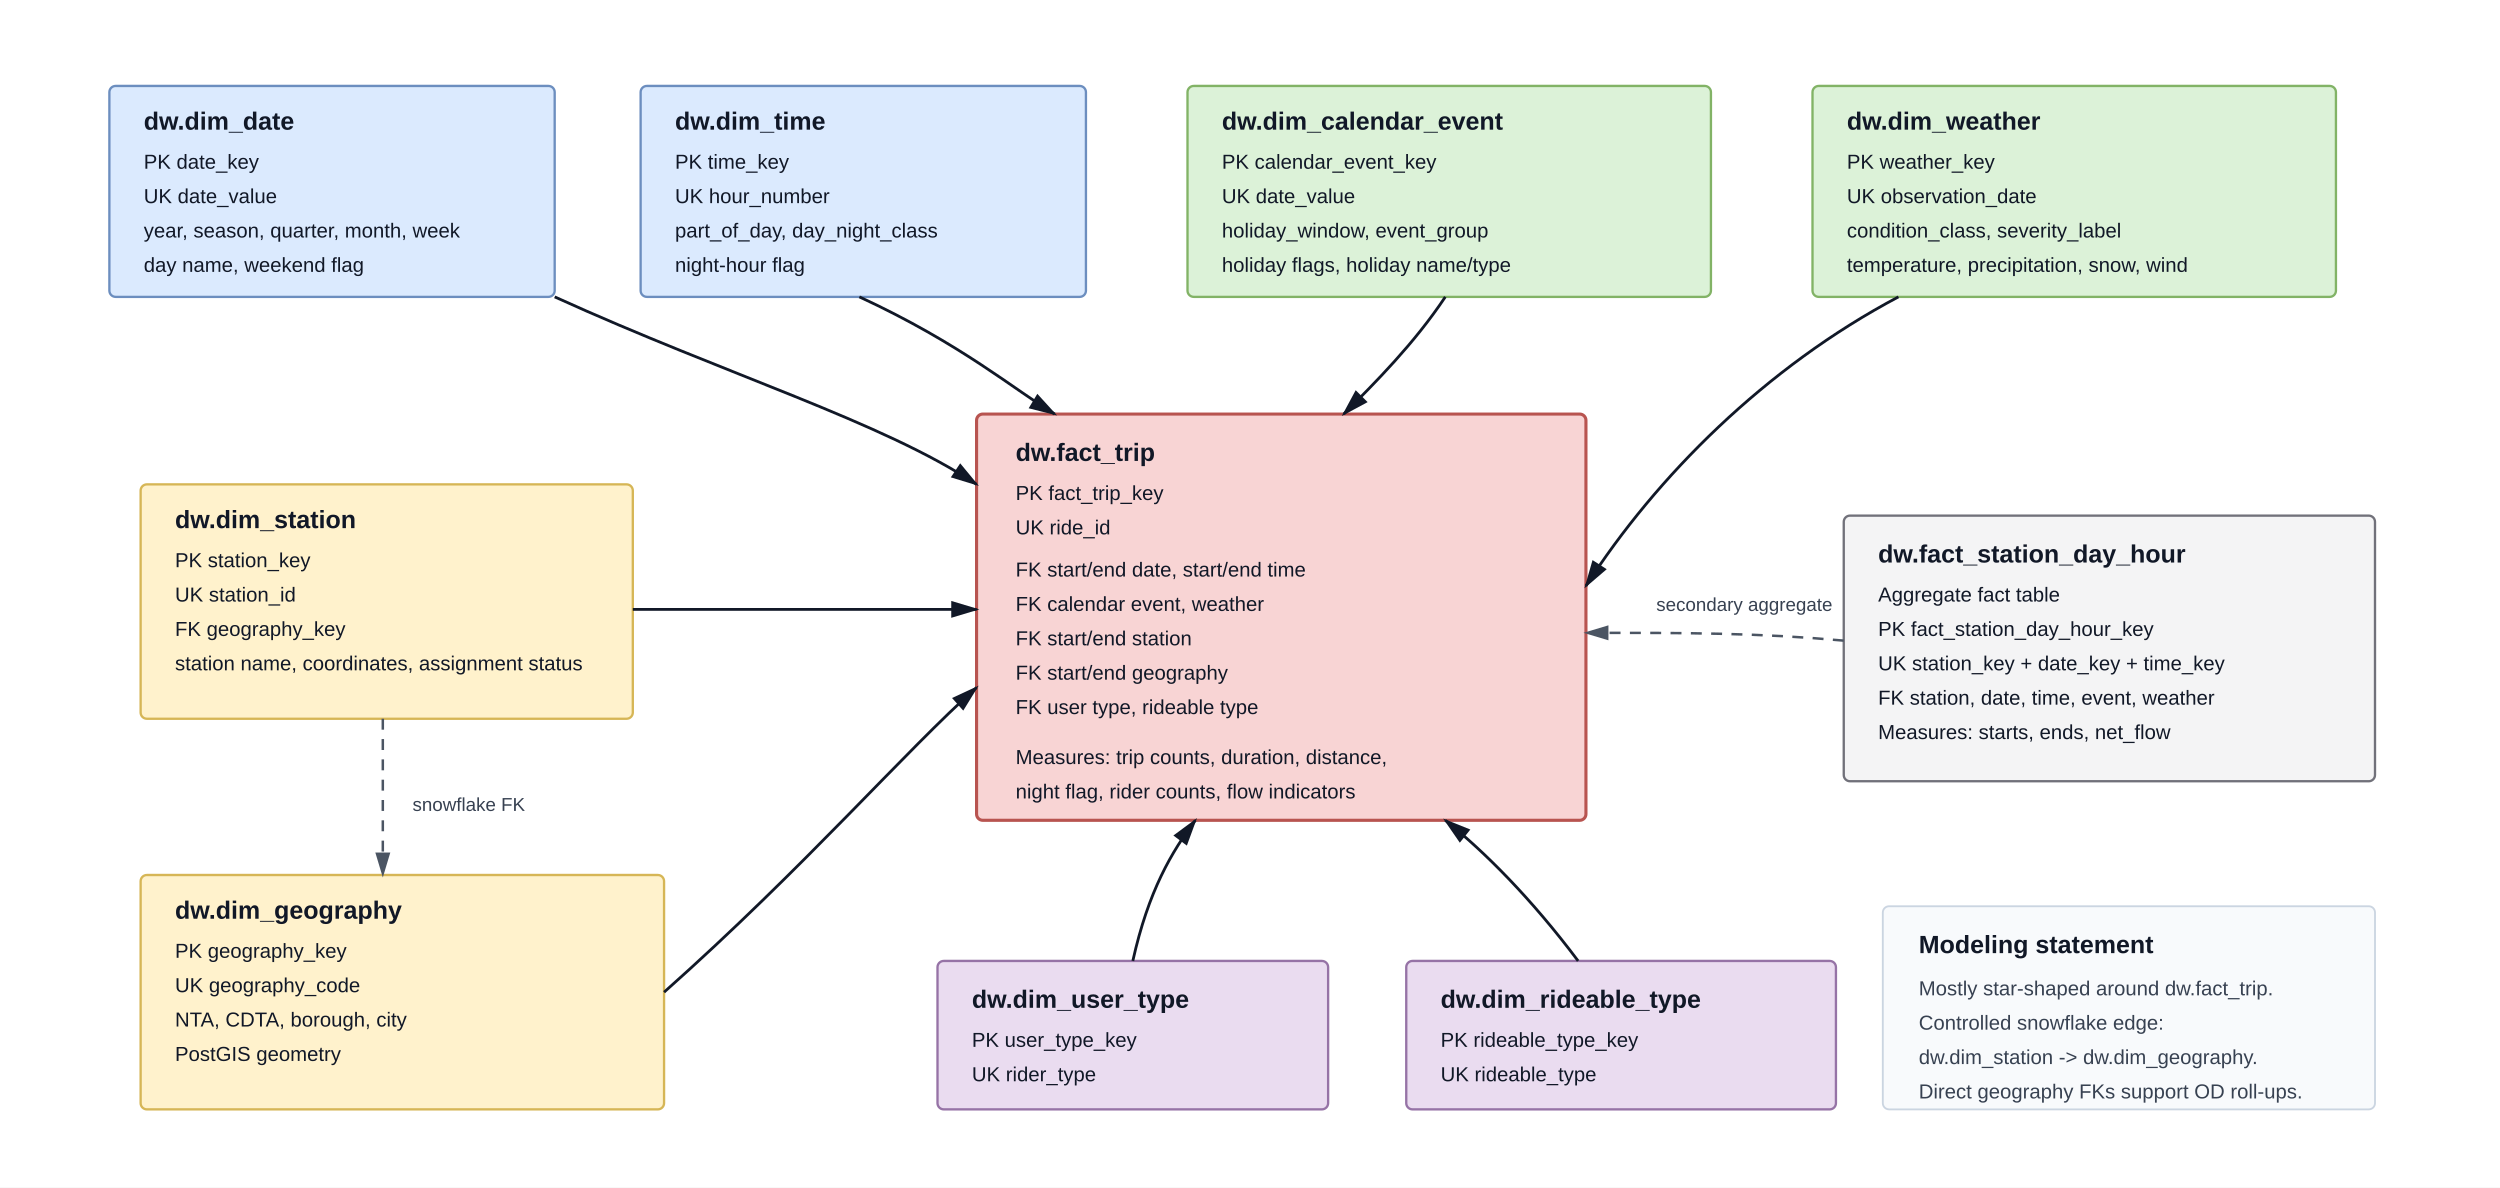
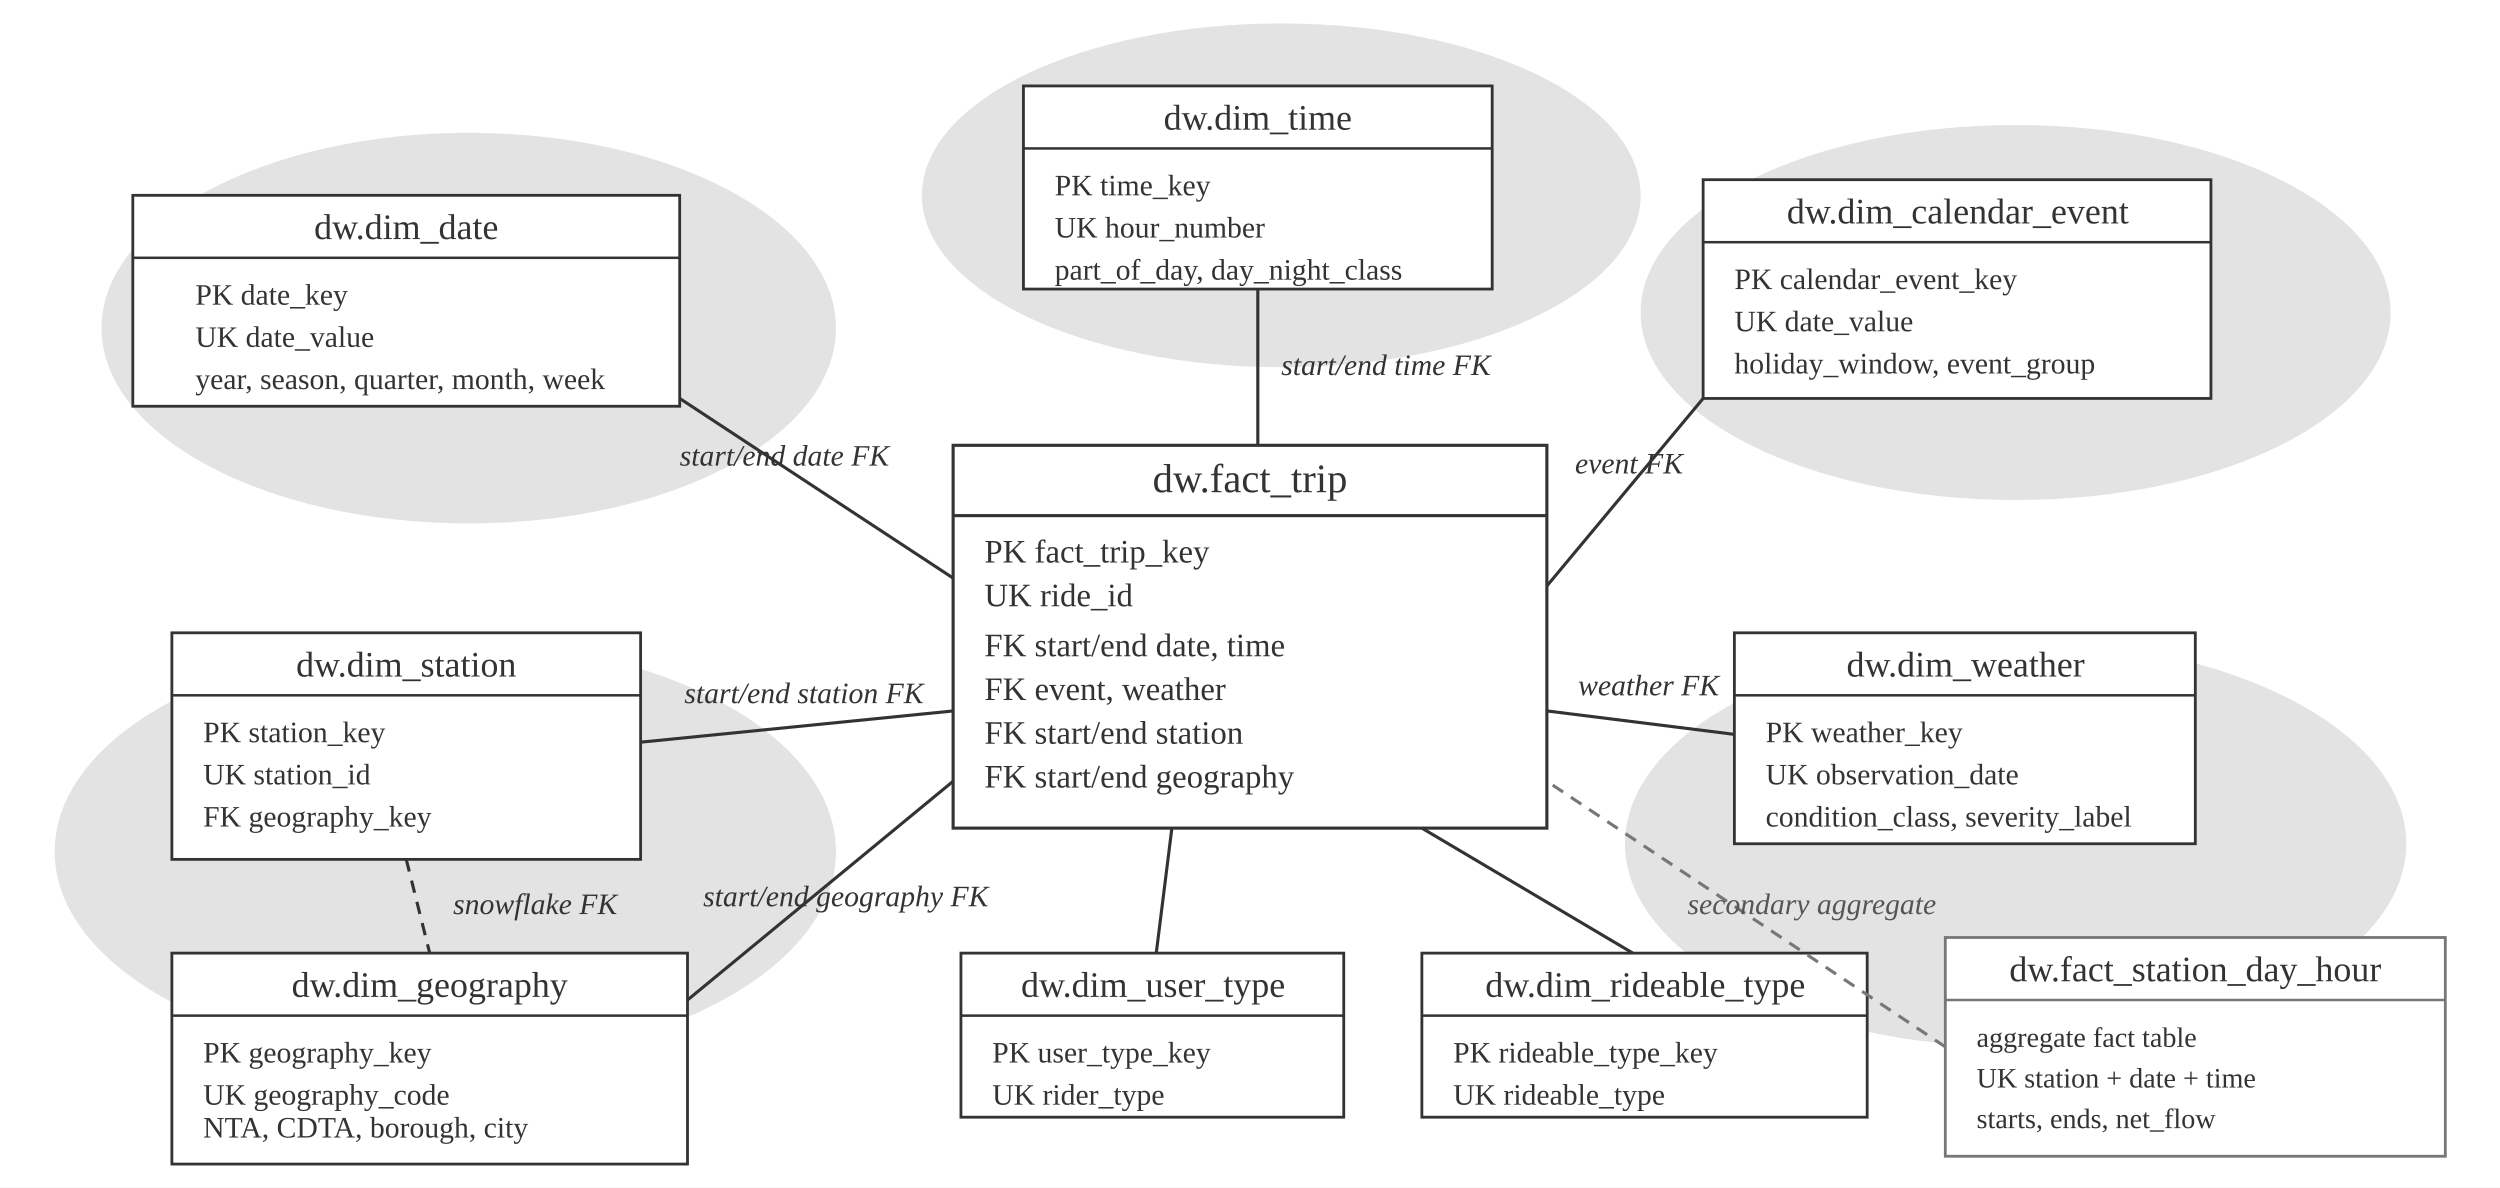
<svg xmlns="http://www.w3.org/2000/svg" width="1600" height="760" viewBox="0 0 1600 760">
-   <defs>
-     <style>
-       .title { font: 700 38px Arial, Helvetica, sans-serif; fill: #253047; }
-       .subtitle { font: 20px Arial, Helvetica, sans-serif; fill: #4b5568; }
-       .table-title { font: 700 16px Arial, Helvetica, sans-serif; fill: #111827; }
-       .table-text { font: 13px Arial, Helvetica, sans-serif; fill: #111827; }
-       .small { font: 12px Arial, Helvetica, sans-serif; fill: #374151; }
-       .fact { fill: #f8d4d4; stroke: #b85450; stroke-width: 2; }
-       .dim-blue { fill: #dbeafe; stroke: #6c8ebf; stroke-width: 1.5; }
-       .dim-green { fill: #dcf2d8; stroke: #82b366; stroke-width: 1.5; }
-       .dim-yellow { fill: #fff2cc; stroke: #d6b656; stroke-width: 1.5; }
-       .dim-purple { fill: #eadcf0; stroke: #9673a6; stroke-width: 1.5; }
-       .agg { fill: #f4f4f5; stroke: #71717a; stroke-width: 1.5; }
-       .note-box { fill: #f8fafc; stroke: #cbd5e1; stroke-width: 1.2; }
-       .line { stroke: #111827; stroke-width: 1.8; fill: none; }
-       .dash { stroke: #4b5563; stroke-width: 1.6; stroke-dasharray: 7 6; fill: none; }
-       .label { font: 12px Arial, Helvetica, sans-serif; fill: #374151; }
-     </style>
-     <marker id="arrow" markerWidth="10" markerHeight="10" refX="9" refY="3" orient="auto" markerUnits="strokeWidth">
-       <path d="M0,0 L10,3 L0,6 Z" fill="#111827" />
-     </marker>
-     <marker id="arrowGray" markerWidth="10" markerHeight="10" refX="9" refY="3" orient="auto" markerUnits="strokeWidth">
-       <path d="M0,0 L10,3 L0,6 Z" fill="#4b5563" />
-     </marker>
-   </defs>
-   <rect x="0" y="0" width="1600" height="760" fill="#ffffff" />
-   <g transform="translate(0,-95)">
-     <rect x="70" y="150" width="285" height="135" rx="4" fill="#dbeafe" stroke="#6c8ebf" stroke-width="1.5" />
-     <text x="92" y="178" font-family="Arial, Helvetica, sans-serif" font-size="16" font-weight="700" fill="#111827">dw.dim_date</text>
-     <text x="92" y="203" font-family="Arial, Helvetica, sans-serif" font-size="13" fill="#111827">PK date_key</text>
-     <text x="92" y="225" font-family="Arial, Helvetica, sans-serif" font-size="13" fill="#111827">UK date_value</text>
-     <text x="92" y="247" font-family="Arial, Helvetica, sans-serif" font-size="13" fill="#111827">year, season, quarter, month, week</text>
-     <text x="92" y="269" font-family="Arial, Helvetica, sans-serif" font-size="13" fill="#111827">day name, weekend flag</text>
-     <rect x="410" y="150" width="285" height="135" rx="4" fill="#dbeafe" stroke="#6c8ebf" stroke-width="1.5" />
-     <text x="432" y="178" font-family="Arial, Helvetica, sans-serif" font-size="16" font-weight="700" fill="#111827">dw.dim_time</text>
-     <text x="432" y="203" font-family="Arial, Helvetica, sans-serif" font-size="13" fill="#111827">PK time_key</text>
-     <text x="432" y="225" font-family="Arial, Helvetica, sans-serif" font-size="13" fill="#111827">UK hour_number</text>
-     <text x="432" y="247" font-family="Arial, Helvetica, sans-serif" font-size="13" fill="#111827">part_of_day, day_night_class</text>
-     <text x="432" y="269" font-family="Arial, Helvetica, sans-serif" font-size="13" fill="#111827">night-hour flag</text>
-     <rect x="760" y="150" width="335" height="135" rx="4" fill="#dcf2d8" stroke="#82b366" stroke-width="1.5" />
-     <text x="782" y="178" font-family="Arial, Helvetica, sans-serif" font-size="16" font-weight="700" fill="#111827">dw.dim_calendar_event</text>
-     <text x="782" y="203" font-family="Arial, Helvetica, sans-serif" font-size="13" fill="#111827">PK calendar_event_key</text>
-     <text x="782" y="225" font-family="Arial, Helvetica, sans-serif" font-size="13" fill="#111827">UK date_value</text>
-     <text x="782" y="247" font-family="Arial, Helvetica, sans-serif" font-size="13" fill="#111827">holiday_window, event_group</text>
-     <text x="782" y="269" font-family="Arial, Helvetica, sans-serif" font-size="13" fill="#111827">holiday flags, holiday name/type</text>
-     <rect x="1160" y="150" width="335" height="135" rx="4" fill="#dcf2d8" stroke="#82b366" stroke-width="1.5" />
-     <text x="1182" y="178" font-family="Arial, Helvetica, sans-serif" font-size="16" font-weight="700" fill="#111827">dw.dim_weather</text>
-     <text x="1182" y="203" font-family="Arial, Helvetica, sans-serif" font-size="13" fill="#111827">PK weather_key</text>
-     <text x="1182" y="225" font-family="Arial, Helvetica, sans-serif" font-size="13" fill="#111827">UK observation_date</text>
-     <text x="1182" y="247" font-family="Arial, Helvetica, sans-serif" font-size="13" fill="#111827">condition_class, severity_label</text>
-     <text x="1182" y="269" font-family="Arial, Helvetica, sans-serif" font-size="13" fill="#111827">temperature, precipitation, snow, wind</text>
-     <rect x="90" y="405" width="315" height="150" rx="4" fill="#fff2cc" stroke="#d6b656" stroke-width="1.5" />
-     <text x="112" y="433" font-family="Arial, Helvetica, sans-serif" font-size="16" font-weight="700" fill="#111827">dw.dim_station</text>
-     <text x="112" y="458" font-family="Arial, Helvetica, sans-serif" font-size="13" fill="#111827">PK station_key</text>
-     <text x="112" y="480" font-family="Arial, Helvetica, sans-serif" font-size="13" fill="#111827">UK station_id</text>
-     <text x="112" y="502" font-family="Arial, Helvetica, sans-serif" font-size="13" fill="#111827">FK geography_key</text>
-     <text x="112" y="524" font-family="Arial, Helvetica, sans-serif" font-size="13" fill="#111827">station name, coordinates, assignment status</text>
-     <rect x="90" y="655" width="335" height="150" rx="4" fill="#fff2cc" stroke="#d6b656" stroke-width="1.5" />
-     <text x="112" y="683" font-family="Arial, Helvetica, sans-serif" font-size="16" font-weight="700" fill="#111827">dw.dim_geography</text>
-     <text x="112" y="708" font-family="Arial, Helvetica, sans-serif" font-size="13" fill="#111827">PK geography_key</text>
-     <text x="112" y="730" font-family="Arial, Helvetica, sans-serif" font-size="13" fill="#111827">UK geography_code</text>
-     <text x="112" y="752" font-family="Arial, Helvetica, sans-serif" font-size="13" fill="#111827">NTA, CDTA, borough, city</text>
-     <text x="112" y="774" font-family="Arial, Helvetica, sans-serif" font-size="13" fill="#111827">PostGIS geometry</text>
-     <rect x="625" y="360" width="390" height="260" rx="4" fill="#f8d4d4" stroke="#b85450" stroke-width="2" />
-     <text x="650" y="390" font-family="Arial, Helvetica, sans-serif" font-size="16" font-weight="700" fill="#111827">dw.fact_trip</text>
-     <text x="650" y="415" font-family="Arial, Helvetica, sans-serif" font-size="13" fill="#111827">PK fact_trip_key</text>
-     <text x="650" y="437" font-family="Arial, Helvetica, sans-serif" font-size="13" fill="#111827">UK ride_id</text>
-     <text x="650" y="464" font-family="Arial, Helvetica, sans-serif" font-size="13" fill="#111827">FK start/end date, start/end time</text>
-     <text x="650" y="486" font-family="Arial, Helvetica, sans-serif" font-size="13" fill="#111827">FK calendar event, weather</text>
-     <text x="650" y="508" font-family="Arial, Helvetica, sans-serif" font-size="13" fill="#111827">FK start/end station</text>
-     <text x="650" y="530" font-family="Arial, Helvetica, sans-serif" font-size="13" fill="#111827">FK start/end geography</text>
-     <text x="650" y="552" font-family="Arial, Helvetica, sans-serif" font-size="13" fill="#111827">FK user type, rideable type</text>
-     <text x="650" y="584" font-family="Arial, Helvetica, sans-serif" font-size="13" fill="#111827">Measures: trip counts, duration, distance,</text>
-     <text x="650" y="606" font-family="Arial, Helvetica, sans-serif" font-size="13" fill="#111827">night flag, rider counts, flow indicators</text>
-     <rect x="600" y="710" width="250" height="95" rx="4" fill="#eadcf0" stroke="#9673a6" stroke-width="1.5" />
-     <text x="622" y="740" font-family="Arial, Helvetica, sans-serif" font-size="16" font-weight="700" fill="#111827">dw.dim_user_type</text>
-     <text x="622" y="765" font-family="Arial, Helvetica, sans-serif" font-size="13" fill="#111827">PK user_type_key</text>
-     <text x="622" y="787" font-family="Arial, Helvetica, sans-serif" font-size="13" fill="#111827">UK rider_type</text>
-     <rect x="900" y="710" width="275" height="95" rx="4" fill="#eadcf0" stroke="#9673a6" stroke-width="1.5" />
-     <text x="922" y="740" font-family="Arial, Helvetica, sans-serif" font-size="16" font-weight="700" fill="#111827">dw.dim_rideable_type</text>
-     <text x="922" y="765" font-family="Arial, Helvetica, sans-serif" font-size="13" fill="#111827">PK rideable_type_key</text>
-     <text x="922" y="787" font-family="Arial, Helvetica, sans-serif" font-size="13" fill="#111827">UK rideable_type</text>
-     <rect x="1180" y="425" width="340" height="170" rx="4" fill="#f4f4f5" stroke="#71717a" stroke-width="1.5" />
-     <text x="1202" y="455" font-family="Arial, Helvetica, sans-serif" font-size="16" font-weight="700" fill="#111827">dw.fact_station_day_hour</text>
-     <text x="1202" y="480" font-family="Arial, Helvetica, sans-serif" font-size="13" fill="#111827">Aggregate fact table</text>
-     <text x="1202" y="502" font-family="Arial, Helvetica, sans-serif" font-size="13" fill="#111827">PK fact_station_day_hour_key</text>
-     <text x="1202" y="524" font-family="Arial, Helvetica, sans-serif" font-size="13" fill="#111827">UK station_key + date_key + time_key</text>
-     <text x="1202" y="546" font-family="Arial, Helvetica, sans-serif" font-size="13" fill="#111827">FK station, date, time, event, weather</text>
-     <text x="1202" y="568" font-family="Arial, Helvetica, sans-serif" font-size="13" fill="#111827">Measures: starts, ends, net_flow</text>
-     <rect x="1205" y="675" width="315" height="130" rx="4" fill="#f8fafc" stroke="#cbd5e1" stroke-width="1.2" />
-     <text x="1228" y="705" font-family="Arial, Helvetica, sans-serif" font-size="16" font-weight="700" fill="#111827">Modeling statement</text>
-     <text x="1228" y="732" font-family="Arial, Helvetica, sans-serif" font-size="13" fill="#374151">Mostly star-shaped around dw.fact_trip.</text>
-     <text x="1228" y="754" font-family="Arial, Helvetica, sans-serif" font-size="13" fill="#374151">Controlled snowflake edge:</text>
-     <text x="1228" y="776" font-family="Arial, Helvetica, sans-serif" font-size="13" fill="#374151">dw.dim_station -&gt; dw.dim_geography.</text>
-     <text x="1228" y="798" font-family="Arial, Helvetica, sans-serif" font-size="13" fill="#374151">Direct geography FKs support OD roll-ups.</text>
-     <path d="M355 285 C465 335, 565 365, 625 405" stroke="#111827" stroke-width="1.8" fill="none" marker-end="url(#arrow)" />
-     <path d="M550 285 C615 315, 650 345, 675 360" stroke="#111827" stroke-width="1.8" fill="none" marker-end="url(#arrow)" />
-     <path d="M925 285 C905 315, 880 340, 860 360" stroke="#111827" stroke-width="1.8" fill="none" marker-end="url(#arrow)" />
-     <path d="M1215 285 C1130 330, 1060 400, 1015 470" stroke="#111827" stroke-width="1.8" fill="none" marker-end="url(#arrow)" />
-     <path d="M405 485 C500 485, 570 485, 625 485" stroke="#111827" stroke-width="1.8" fill="none" marker-end="url(#arrow)" />
-     <path d="M425 730 C515 650, 580 575, 625 535" stroke="#111827" stroke-width="1.8" fill="none" marker-end="url(#arrow)" />
-     <path d="M725 710 C735 665, 750 640, 765 620" stroke="#111827" stroke-width="1.8" fill="none" marker-end="url(#arrow)" />
-     <path d="M1010 710 C980 670, 950 640, 925 620" stroke="#111827" stroke-width="1.8" fill="none" marker-end="url(#arrow)" />
-     <path d="M245 555 L245 655" stroke="#4b5563" stroke-width="1.6" stroke-dasharray="7 6" fill="none" marker-end="url(#arrowGray)" />
-     <text x="264" y="614" font-family="Arial, Helvetica, sans-serif" font-size="12" fill="#374151">snowflake FK</text>
-     <path d="M1180 505 C1125 500, 1080 500, 1015 500" stroke="#4b5563" stroke-width="1.6" stroke-dasharray="7 6" fill="none" marker-end="url(#arrowGray)" />
-     <text x="1060" y="486" font-family="Arial, Helvetica, sans-serif" font-size="12" fill="#374151">secondary aggregate</text>
-   </g>
+   <rect x="0" y="0" width="1600" height="760" fill="#fff" />
+   <ellipse cx="300" cy="210" rx="235" ry="125" fill="#d9d9d9" opacity="0.75" />
+   <ellipse cx="820" cy="125" rx="230" ry="110" fill="#d9d9d9" opacity="0.75" />
+   <ellipse cx="1290" cy="200" rx="240" ry="120" fill="#d9d9d9" opacity="0.75" />
+   <ellipse cx="285" cy="545" rx="250" ry="135" fill="#d9d9d9" opacity="0.75" />
+   <ellipse cx="1290" cy="540" rx="250" ry="130" fill="#d9d9d9" opacity="0.75" />
+   <rect x="610" y="285" width="380" height="245" fill="#fff" stroke="#333" stroke-width="2" />
+   <line x1="610" y1="330" x2="990" y2="330" stroke="#333" stroke-width="2" />
+   <text x="800" y="315" text-anchor="middle" font-family="Georgia, 'Times New Roman', serif" font-size="26" fill="#333">dw.fact_trip</text>
+   <text x="630" y="360" font-family="Georgia, 'Times New Roman', serif" font-size="21" fill="#333">PK fact_trip_key</text>
+   <text x="630" y="388" font-family="Georgia, 'Times New Roman', serif" font-size="21" fill="#333">UK ride_id</text>
+   <text x="630" y="420" font-family="Georgia, 'Times New Roman', serif" font-size="21" fill="#333">FK start/end date, time</text>
+   <text x="630" y="448" font-family="Georgia, 'Times New Roman', serif" font-size="21" fill="#333">FK event, weather</text>
+   <text x="630" y="476" font-family="Georgia, 'Times New Roman', serif" font-size="21" fill="#333">FK start/end station</text>
+   <text x="630" y="504" font-family="Georgia, 'Times New Roman', serif" font-size="21" fill="#333">FK start/end geography</text>
+   <rect x="85" y="125" width="350" height="135" fill="#fff" stroke="#333" stroke-width="1.8" />
+   <line x1="85" y1="165" x2="435" y2="165" stroke="#333" stroke-width="1.6" />
+   <text x="260" y="153" text-anchor="middle" font-family="Georgia, 'Times New Roman', serif" font-size="23" fill="#333">dw.dim_date</text>
+   <text x="125" y="195" font-family="Georgia, 'Times New Roman', serif" font-size="19" fill="#333">PK date_key</text>
+   <text x="125" y="222" font-family="Georgia, 'Times New Roman', serif" font-size="19" fill="#333">UK date_value</text>
+   <text x="125" y="249" font-family="Georgia, 'Times New Roman', serif" font-size="19" fill="#333">year, season, quarter, month, week</text>
+   <rect x="655" y="55" width="300" height="130" fill="#fff" stroke="#333" stroke-width="1.8" />
+   <line x1="655" y1="95" x2="955" y2="95" stroke="#333" stroke-width="1.6" />
+   <text x="805" y="83" text-anchor="middle" font-family="Georgia, 'Times New Roman', serif" font-size="23" fill="#333">dw.dim_time</text>
+   <text x="675" y="125" font-family="Georgia, 'Times New Roman', serif" font-size="19" fill="#333">PK time_key</text>
+   <text x="675" y="152" font-family="Georgia, 'Times New Roman', serif" font-size="19" fill="#333">UK hour_number</text>
+   <text x="675" y="179" font-family="Georgia, 'Times New Roman', serif" font-size="19" fill="#333">part_of_day, day_night_class</text>
+   <rect x="1090" y="115" width="325" height="140" fill="#fff" stroke="#333" stroke-width="1.8" />
+   <line x1="1090" y1="155" x2="1415" y2="155" stroke="#333" stroke-width="1.6" />
+   <text x="1253" y="143" text-anchor="middle" font-family="Georgia, 'Times New Roman', serif" font-size="23" fill="#333">dw.dim_calendar_event</text>
+   <text x="1110" y="185" font-family="Georgia, 'Times New Roman', serif" font-size="19" fill="#333">PK calendar_event_key</text>
+   <text x="1110" y="212" font-family="Georgia, 'Times New Roman', serif" font-size="19" fill="#333">UK date_value</text>
+   <text x="1110" y="239" font-family="Georgia, 'Times New Roman', serif" font-size="19" fill="#333">holiday_window, event_group</text>
+   <rect x="1110" y="405" width="295" height="135" fill="#fff" stroke="#333" stroke-width="1.8" />
+   <line x1="1110" y1="445" x2="1405" y2="445" stroke="#333" stroke-width="1.6" />
+   <text x="1258" y="433" text-anchor="middle" font-family="Georgia, 'Times New Roman', serif" font-size="23" fill="#333">dw.dim_weather</text>
+   <text x="1130" y="475" font-family="Georgia, 'Times New Roman', serif" font-size="19" fill="#333">PK weather_key</text>
+   <text x="1130" y="502" font-family="Georgia, 'Times New Roman', serif" font-size="19" fill="#333">UK observation_date</text>
+   <text x="1130" y="529" font-family="Georgia, 'Times New Roman', serif" font-size="19" fill="#333">condition_class, severity_label</text>
+   <rect x="110" y="405" width="300" height="145" fill="#fff" stroke="#333" stroke-width="1.8" />
+   <line x1="110" y1="445" x2="410" y2="445" stroke="#333" stroke-width="1.6" />
+   <text x="260" y="433" text-anchor="middle" font-family="Georgia, 'Times New Roman', serif" font-size="23" fill="#333">dw.dim_station</text>
+   <text x="130" y="475" font-family="Georgia, 'Times New Roman', serif" font-size="19" fill="#333">PK station_key</text>
+   <text x="130" y="502" font-family="Georgia, 'Times New Roman', serif" font-size="19" fill="#333">UK station_id</text>
+   <text x="130" y="529" font-family="Georgia, 'Times New Roman', serif" font-size="19" fill="#333">FK geography_key</text>
+   <rect x="110" y="610" width="330" height="135" fill="#fff" stroke="#333" stroke-width="1.8" />
+   <line x1="110" y1="650" x2="440" y2="650" stroke="#333" stroke-width="1.6" />
+   <text x="275" y="638" text-anchor="middle" font-family="Georgia, 'Times New Roman', serif" font-size="23" fill="#333">dw.dim_geography</text>
+   <text x="130" y="680" font-family="Georgia, 'Times New Roman', serif" font-size="19" fill="#333">PK geography_key</text>
+   <text x="130" y="707" font-family="Georgia, 'Times New Roman', serif" font-size="19" fill="#333">UK geography_code</text>
+   <text x="130" y="728" font-family="Georgia, 'Times New Roman', serif" font-size="19" fill="#333">NTA, CDTA, borough, city</text>
+   <rect x="615" y="610" width="245" height="105" fill="#fff" stroke="#333" stroke-width="1.8" />
+   <line x1="615" y1="650" x2="860" y2="650" stroke="#333" stroke-width="1.6" />
+   <text x="738" y="638" text-anchor="middle" font-family="Georgia, 'Times New Roman', serif" font-size="23" fill="#333">dw.dim_user_type</text>
+   <text x="635" y="680" font-family="Georgia, 'Times New Roman', serif" font-size="19" fill="#333">PK user_type_key</text>
+   <text x="635" y="707" font-family="Georgia, 'Times New Roman', serif" font-size="19" fill="#333">UK rider_type</text>
+   <rect x="910" y="610" width="285" height="105" fill="#fff" stroke="#333" stroke-width="1.8" />
+   <line x1="910" y1="650" x2="1195" y2="650" stroke="#333" stroke-width="1.6" />
+   <text x="1053" y="638" text-anchor="middle" font-family="Georgia, 'Times New Roman', serif" font-size="23" fill="#333">dw.dim_rideable_type</text>
+   <text x="930" y="680" font-family="Georgia, 'Times New Roman', serif" font-size="19" fill="#333">PK rideable_type_key</text>
+   <text x="930" y="707" font-family="Georgia, 'Times New Roman', serif" font-size="19" fill="#333">UK rideable_type</text>
+   <rect x="1245" y="600" width="320" height="140" fill="#fff" stroke="#777" stroke-width="1.8" />
+   <line x1="1245" y1="640" x2="1565" y2="640" stroke="#777" stroke-width="1.6" />
+   <text x="1405" y="628" text-anchor="middle" font-family="Georgia, 'Times New Roman', serif" font-size="23" fill="#333">dw.fact_station_day_hour</text>
+   <text x="1265" y="670" font-family="Georgia, 'Times New Roman', serif" font-size="18" fill="#333">aggregate fact table</text>
+   <text x="1265" y="696" font-family="Georgia, 'Times New Roman', serif" font-size="18" fill="#333">UK station + date + time</text>
+   <text x="1265" y="722" font-family="Georgia, 'Times New Roman', serif" font-size="18" fill="#333">starts, ends, net_flow</text>
+   <line x1="435" y1="255" x2="610" y2="370" stroke="#333" stroke-width="2" />
+   <text x="435" y="298" font-family="Georgia, 'Times New Roman', serif" font-size="19" font-style="italic" fill="#333">start/end date FK</text>
+   <line x1="805" y1="185" x2="805" y2="285" stroke="#333" stroke-width="2" />
+   <text x="820" y="240" font-family="Georgia, 'Times New Roman', serif" font-size="19" font-style="italic" fill="#333">start/end time FK</text>
+   <line x1="1090" y1="255" x2="990" y2="375" stroke="#333" stroke-width="2" />
+   <text x="1008" y="303" font-family="Georgia, 'Times New Roman', serif" font-size="19" font-style="italic" fill="#333">event FK</text>
+   <line x1="1110" y1="470" x2="990" y2="455" stroke="#333" stroke-width="2" />
+   <text x="1010" y="445" font-family="Georgia, 'Times New Roman', serif" font-size="19" font-style="italic" fill="#333">weather FK</text>
+   <line x1="410" y1="475" x2="610" y2="455" stroke="#333" stroke-width="2" />
+   <text x="438" y="450" font-family="Georgia, 'Times New Roman', serif" font-size="19" font-style="italic" fill="#333">start/end station FK</text>
+   <line x1="440" y1="640" x2="610" y2="500" stroke="#333" stroke-width="2" />
+   <text x="450" y="580" font-family="Georgia, 'Times New Roman', serif" font-size="19" font-style="italic" fill="#333">start/end geography FK</text>
+   <line x1="740" y1="610" x2="750" y2="530" stroke="#333" stroke-width="2" />
+   <line x1="1045" y1="610" x2="910" y2="530" stroke="#333" stroke-width="2" />
+   <line x1="260" y1="550" x2="275" y2="610" stroke="#333" stroke-width="2" stroke-dasharray="8 6" />
+   <text x="290" y="585" font-family="Georgia, 'Times New Roman', serif" font-size="19" font-style="italic" fill="#333">snowflake FK</text>
+   <line x1="1245" y1="670" x2="990" y2="500" stroke="#777" stroke-width="2" stroke-dasharray="8 6" />
+   <text x="1080" y="585" font-family="Georgia, 'Times New Roman', serif" font-size="19" font-style="italic" fill="#555">secondary aggregate</text>
</svg>
